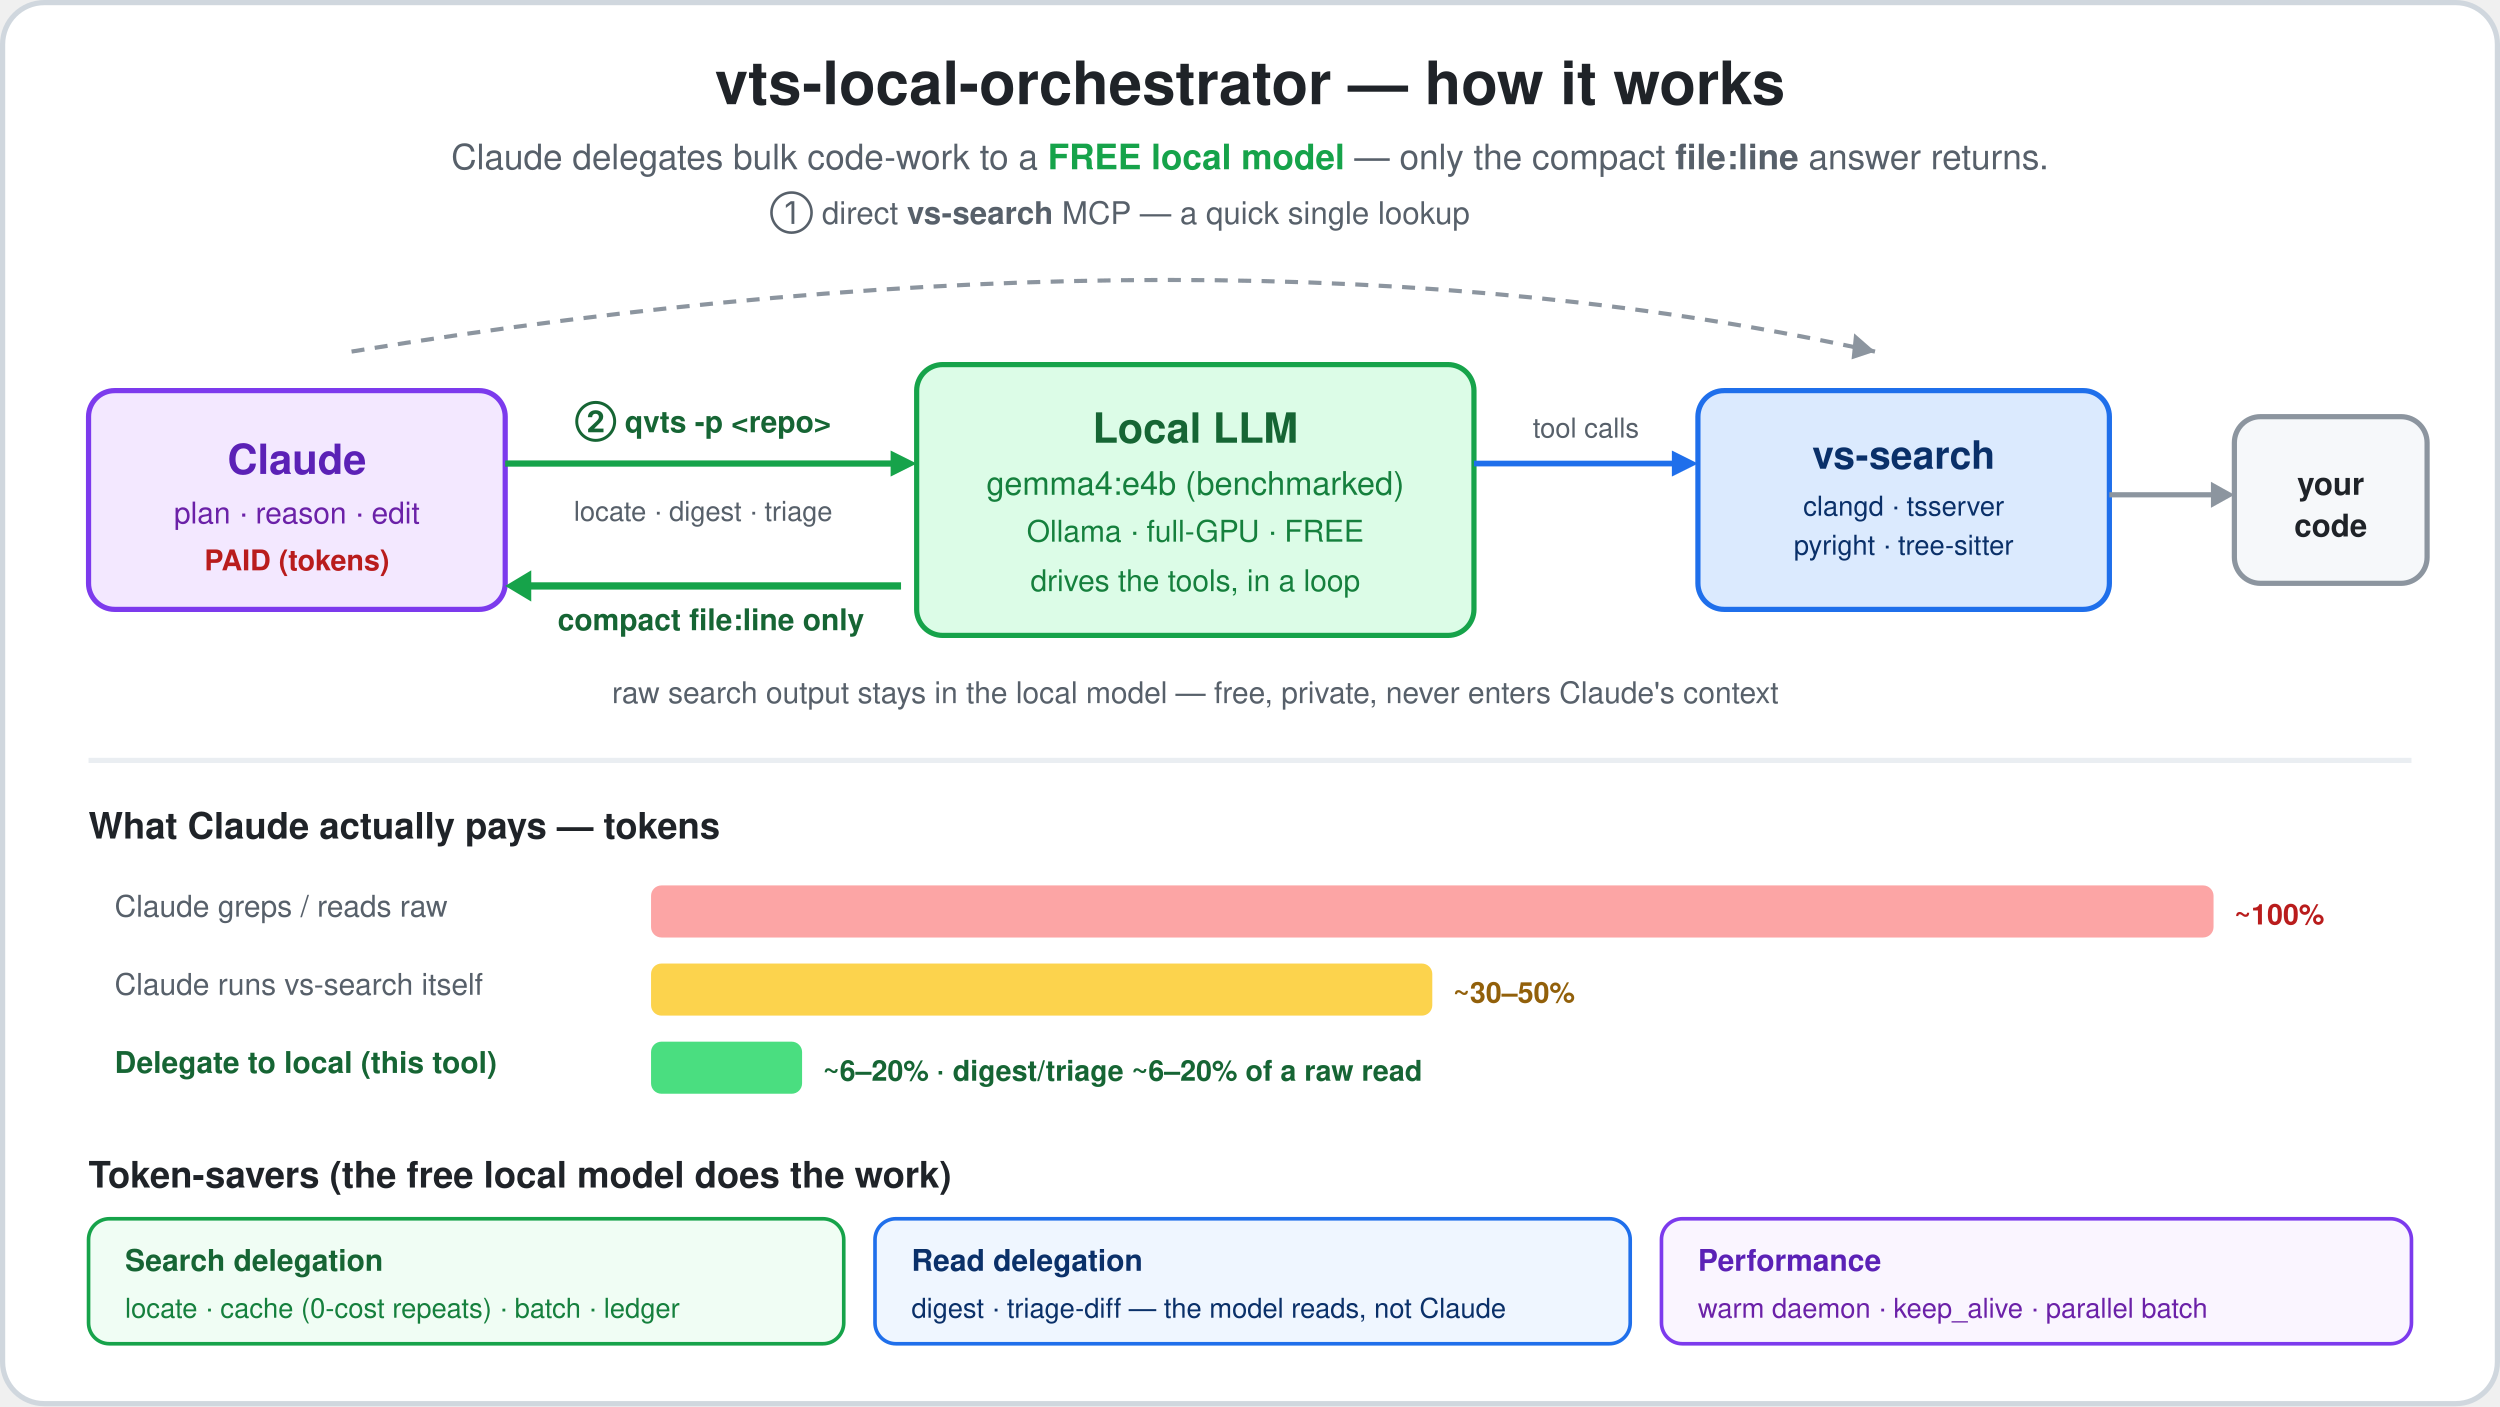
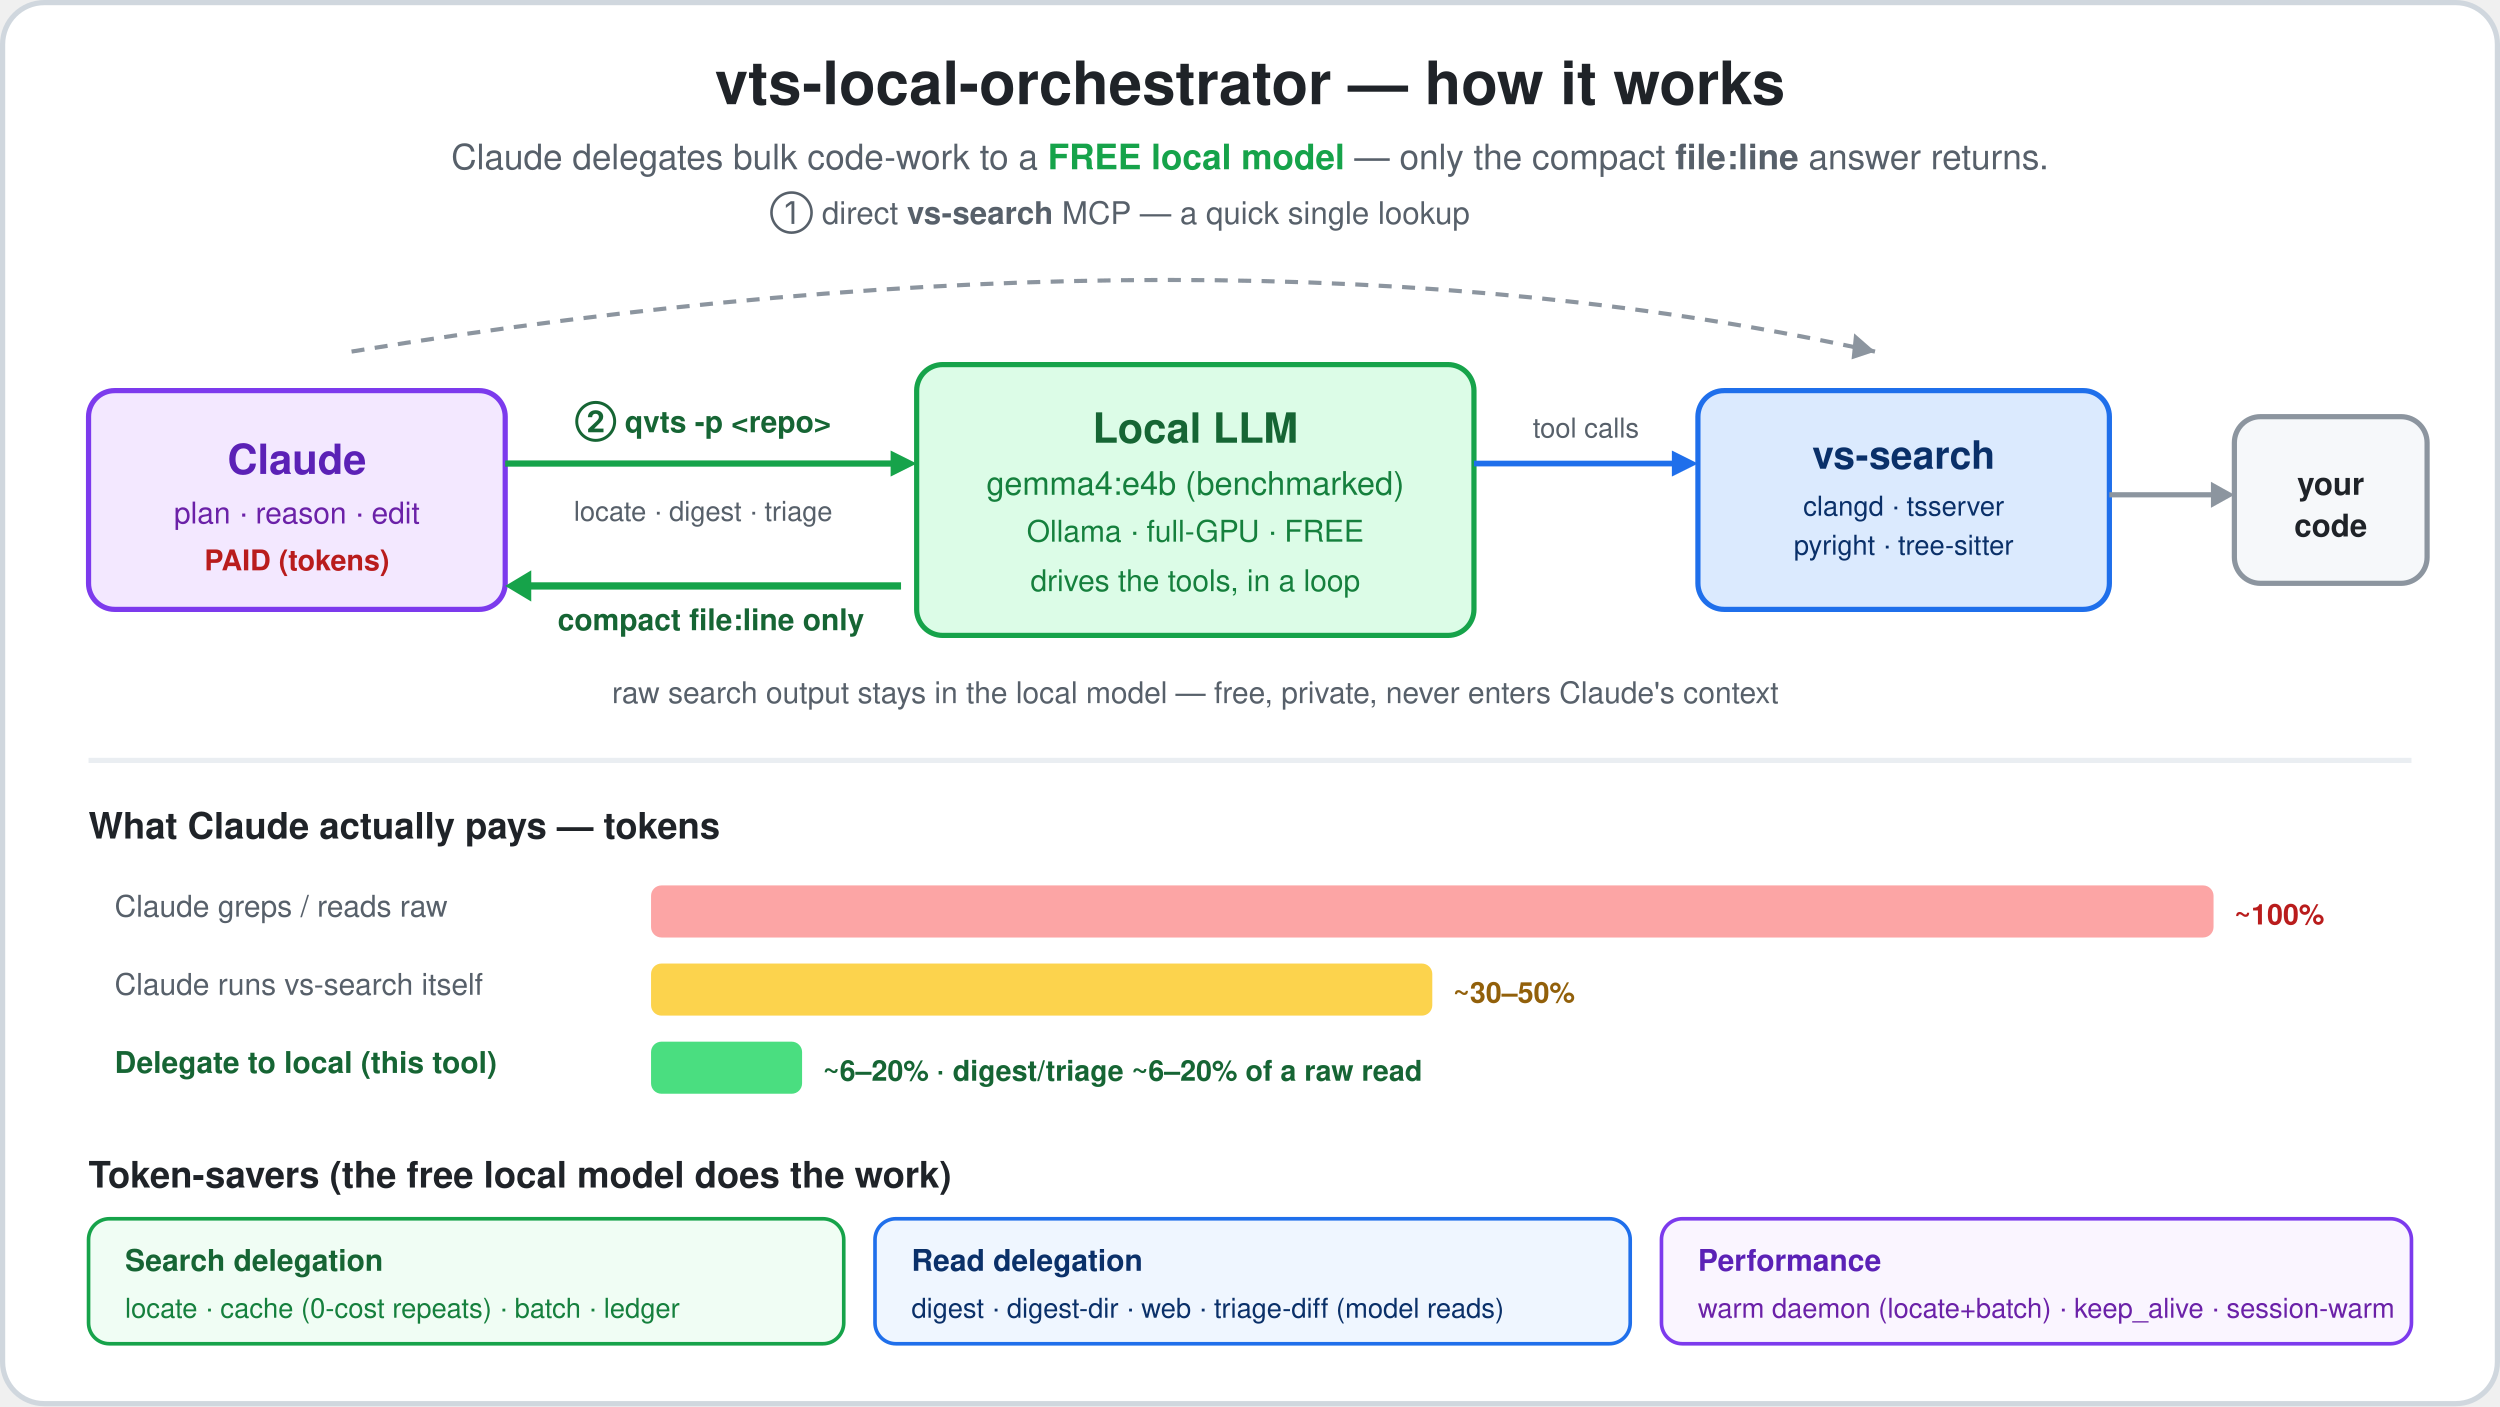
<svg xmlns="http://www.w3.org/2000/svg" viewBox="0 0 960 540" width="960" height="540" font-family="-apple-system,Segoe UI,Helvetica,Arial,sans-serif" role="img" aria-label="vts-local-orchestrator: Claude delegates bulk code-work to a free local model; only the compact file:line answer returns to Claude.">
  <rect x="1" y="1" width="958" height="538" rx="16" fill="#ffffff" stroke="#d0d7de" stroke-width="2" />
  <text x="480" y="40" text-anchor="middle" font-size="23" font-weight="700" fill="#1f2328">vts-local-orchestrator — how it works</text>
  <text x="480" y="65" text-anchor="middle" font-size="13.5" fill="#57606a">Claude delegates bulk code-work to a <tspan font-weight="700" fill="#16a34a">FREE local model</tspan> — only the compact <tspan font-weight="700">file:line</tspan> answer returns.</text>
  <path d="M 135 135 Q 470 80 720 135" fill="none" stroke="#8c959f" stroke-width="1.6" stroke-dasharray="5 4" />
  <polygon points="720,135 712,128 711,138" fill="#8c959f" />
  <text x="430" y="86" text-anchor="middle" font-size="12" fill="#57606a">① direct <tspan font-weight="700">vs-search</tspan> MCP — a quick single lookup</text>
  <rect x="34" y="150" width="160" height="84" rx="10" fill="#f3e8ff" stroke="#7C3AED" stroke-width="2" />
  <text x="114" y="182" text-anchor="middle" font-size="16" font-weight="700" fill="#5b21b6">Claude</text>
  <text x="114" y="201" text-anchor="middle" font-size="11.5" fill="#6b21a8">plan · reason · edit</text>
  <text x="114" y="219" text-anchor="middle" font-size="11" font-weight="700" fill="#b91c1c">PAID (tokens)</text>
  <rect x="352" y="140" width="214" height="104" rx="10" fill="#dcfce7" stroke="#16a34a" stroke-width="2" />
  <text x="459" y="170" text-anchor="middle" font-size="16" font-weight="700" fill="#166534">Local LLM</text>
  <text x="459" y="190" text-anchor="middle" font-size="12.5" fill="#15803d">gemma4:e4b (benchmarked)</text>
  <text x="459" y="208" text-anchor="middle" font-size="11.5" fill="#15803d">Ollama · full-GPU · FREE</text>
  <text x="459" y="227" text-anchor="middle" font-size="11.5" fill="#15803d">drives the tools, in a loop</text>
  <rect x="652" y="150" width="158" height="84" rx="10" fill="#dbeafe" stroke="#1f6feb" stroke-width="2" />
  <text x="731" y="180" text-anchor="middle" font-size="15" font-weight="700" fill="#0a3069">vs-search</text>
  <text x="731" y="198" text-anchor="middle" font-size="10.5" fill="#0a3069">clangd · tsserver</text>
  <text x="731" y="213" text-anchor="middle" font-size="10.5" fill="#0a3069">pyright · tree-sitter</text>
  <rect x="858" y="160" width="74" height="64" rx="10" fill="#f6f8fa" stroke="#8c959f" stroke-width="2" />
  <text x="895" y="190" text-anchor="middle" font-size="12" font-weight="700" fill="#1f2328">your</text>
  <text x="895" y="206" text-anchor="middle" font-size="12" font-weight="700" fill="#1f2328">code</text>
  <line x1="194" y1="178" x2="346" y2="178" stroke="#16a34a" stroke-width="2.4" />
  <polygon points="352,178 342,173 342,183" fill="#16a34a" />
  <text x="270" y="166" text-anchor="middle" font-size="11.5" font-weight="700" fill="#166534">② qvts -p &lt;repo&gt;</text>
  <text x="270" y="200" text-anchor="middle" font-size="10.5" fill="#57606a">locate · digest · triage</text>
  <line x1="566" y1="178" x2="646" y2="178" stroke="#1f6feb" stroke-width="2.2" />
  <polygon points="652,178 642,173 642,183" fill="#1f6feb" />
  <text x="609" y="168" text-anchor="middle" font-size="10.5" fill="#57606a">tool calls</text>
  <line x1="810" y1="190" x2="854" y2="190" stroke="#8c959f" stroke-width="2" />
  <polygon points="858,190 849,185 849,195" fill="#8c959f" />
  <line x1="346" y1="225" x2="200" y2="225" stroke="#16a34a" stroke-width="2.8" />
  <polygon points="194,225 204,219 204,231" fill="#16a34a" />
  <text x="273" y="242" text-anchor="middle" font-size="11.5" font-weight="700" fill="#166534">compact file:line only</text>
  <text x="459" y="270" text-anchor="middle" font-size="11.5" fill="#57606a">raw search output stays in the local model — free, private, never enters Claude's context</text>
  <line x1="34" y1="292" x2="926" y2="292" stroke="#eaeef2" stroke-width="2" />
  <text x="34" y="322" font-size="14" font-weight="700" fill="#1f2328">What Claude actually pays — tokens</text>
  <text x="44" y="352" font-size="11.5" fill="#57606a">Claude greps / reads raw</text>
  <rect x="250" y="340" width="600" height="20" rx="4" fill="#fca5a5" />
  <text x="858" y="355" font-size="11" font-weight="700" fill="#b91c1c">~100%</text>
  <text x="44" y="382" font-size="11.5" fill="#57606a">Claude runs vs-search itself</text>
  <rect x="250" y="370" width="300" height="20" rx="4" fill="#fcd34d" />
  <text x="558" y="385" font-size="11" font-weight="700" fill="#92600a">~30–50%</text>
  <text x="44" y="412" font-size="11.5" font-weight="700" fill="#166534">Delegate to local (this tool)</text>
  <rect x="250" y="400" width="58" height="20" rx="4" fill="#4ade80" />
  <text x="316" y="415" font-size="11" font-weight="700" fill="#166534">~6–20%  ·  digest/triage ~6–20% of a raw read</text>
  <text x="34" y="456" font-size="14" font-weight="700" fill="#1f2328">Token-savers (the free local model does the work)</text>
  <rect x="34" y="468" width="290" height="48" rx="8" fill="#f0fdf4" stroke="#16a34a" stroke-width="1.4" />
  <text x="48" y="488" font-size="11.5" font-weight="700" fill="#166534">Search delegation</text>
  <text x="48" y="506" font-size="10.5" fill="#15803d">locate · cache (0-cost repeats) · batch · ledger</text>
  <rect x="336" y="468" width="290" height="48" rx="8" fill="#eff6ff" stroke="#1f6feb" stroke-width="1.4" />
  <text x="350" y="488" font-size="11.5" font-weight="700" fill="#0a3069">Read delegation</text>
-   <text x="350" y="506" font-size="10.5" fill="#0a3069">digest · triage-diff — the model reads, not Claude</text>
+   <text x="350" y="506" font-size="10.5" fill="#0a3069">digest · digest-dir · web · triage-diff (model reads)</text>
  <rect x="638" y="468" width="288" height="48" rx="8" fill="#faf5ff" stroke="#7C3AED" stroke-width="1.4" />
  <text x="652" y="488" font-size="11.5" font-weight="700" fill="#5b21b6">Performance</text>
-   <text x="652" y="506" font-size="10.5" fill="#6b21a8">warm daemon · keep_alive · parallel batch</text>
+   <text x="652" y="506" font-size="10.5" fill="#6b21a8">warm daemon (locate+batch) · keep_alive · session-warm</text>
</svg>
